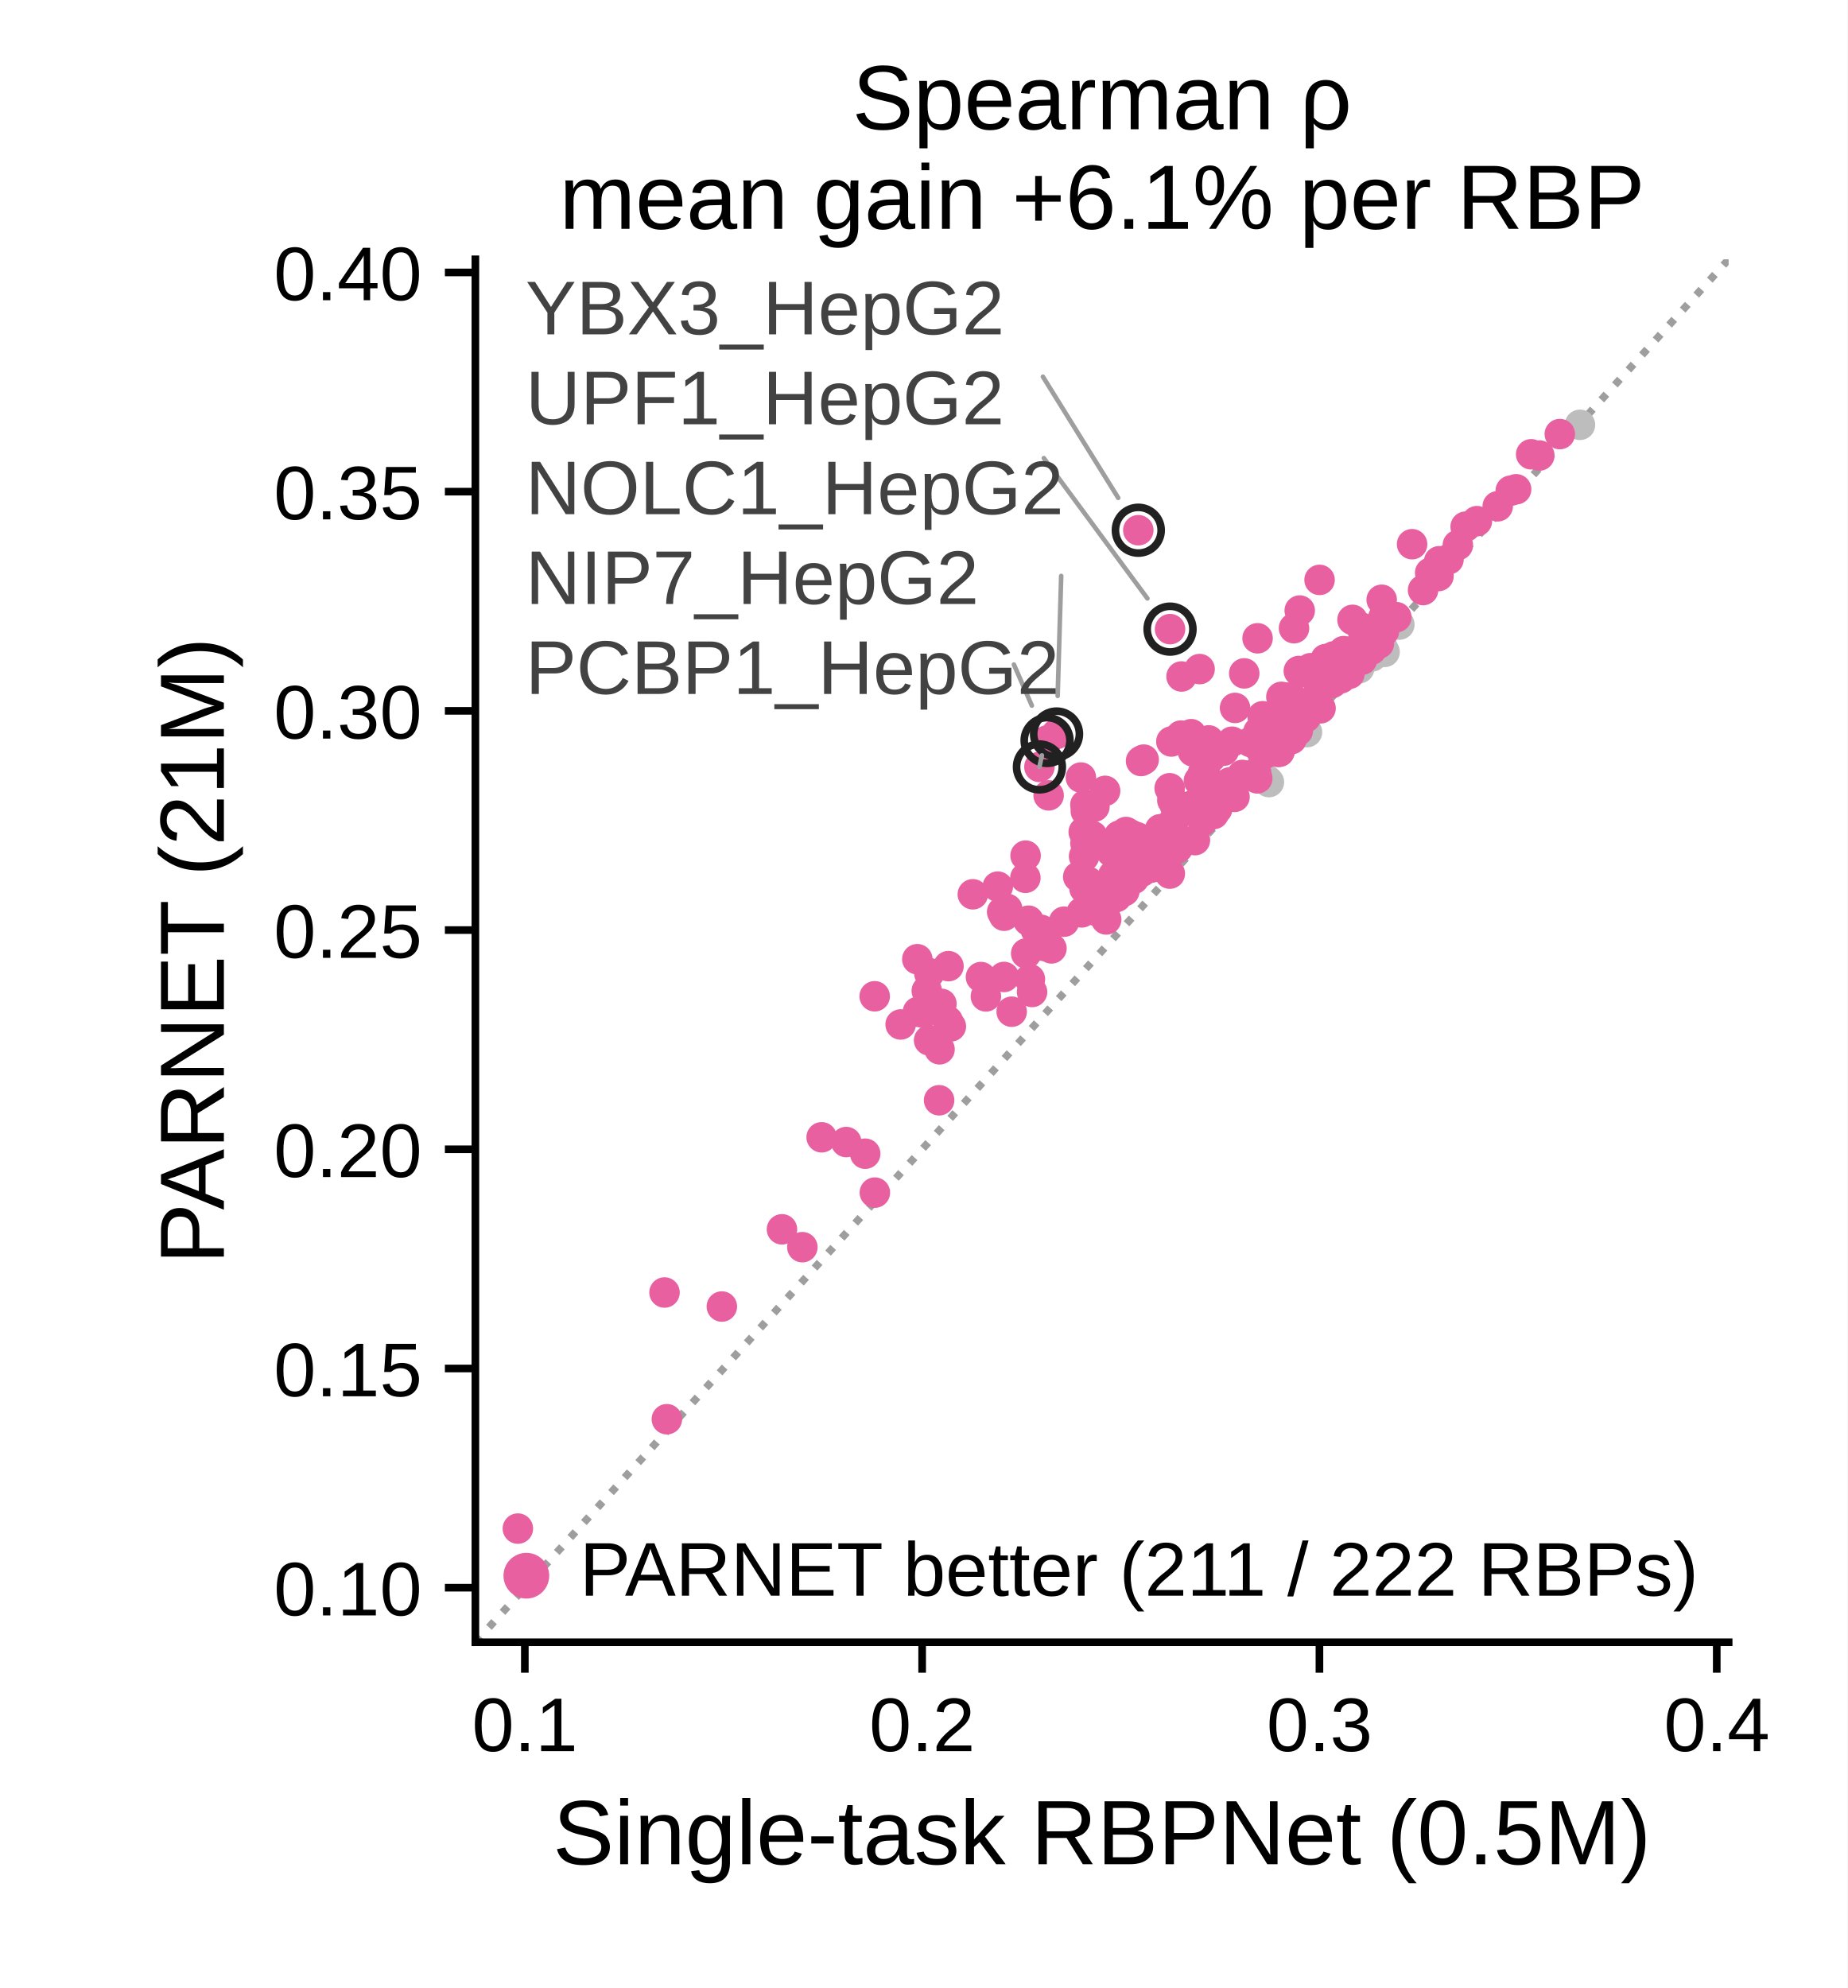
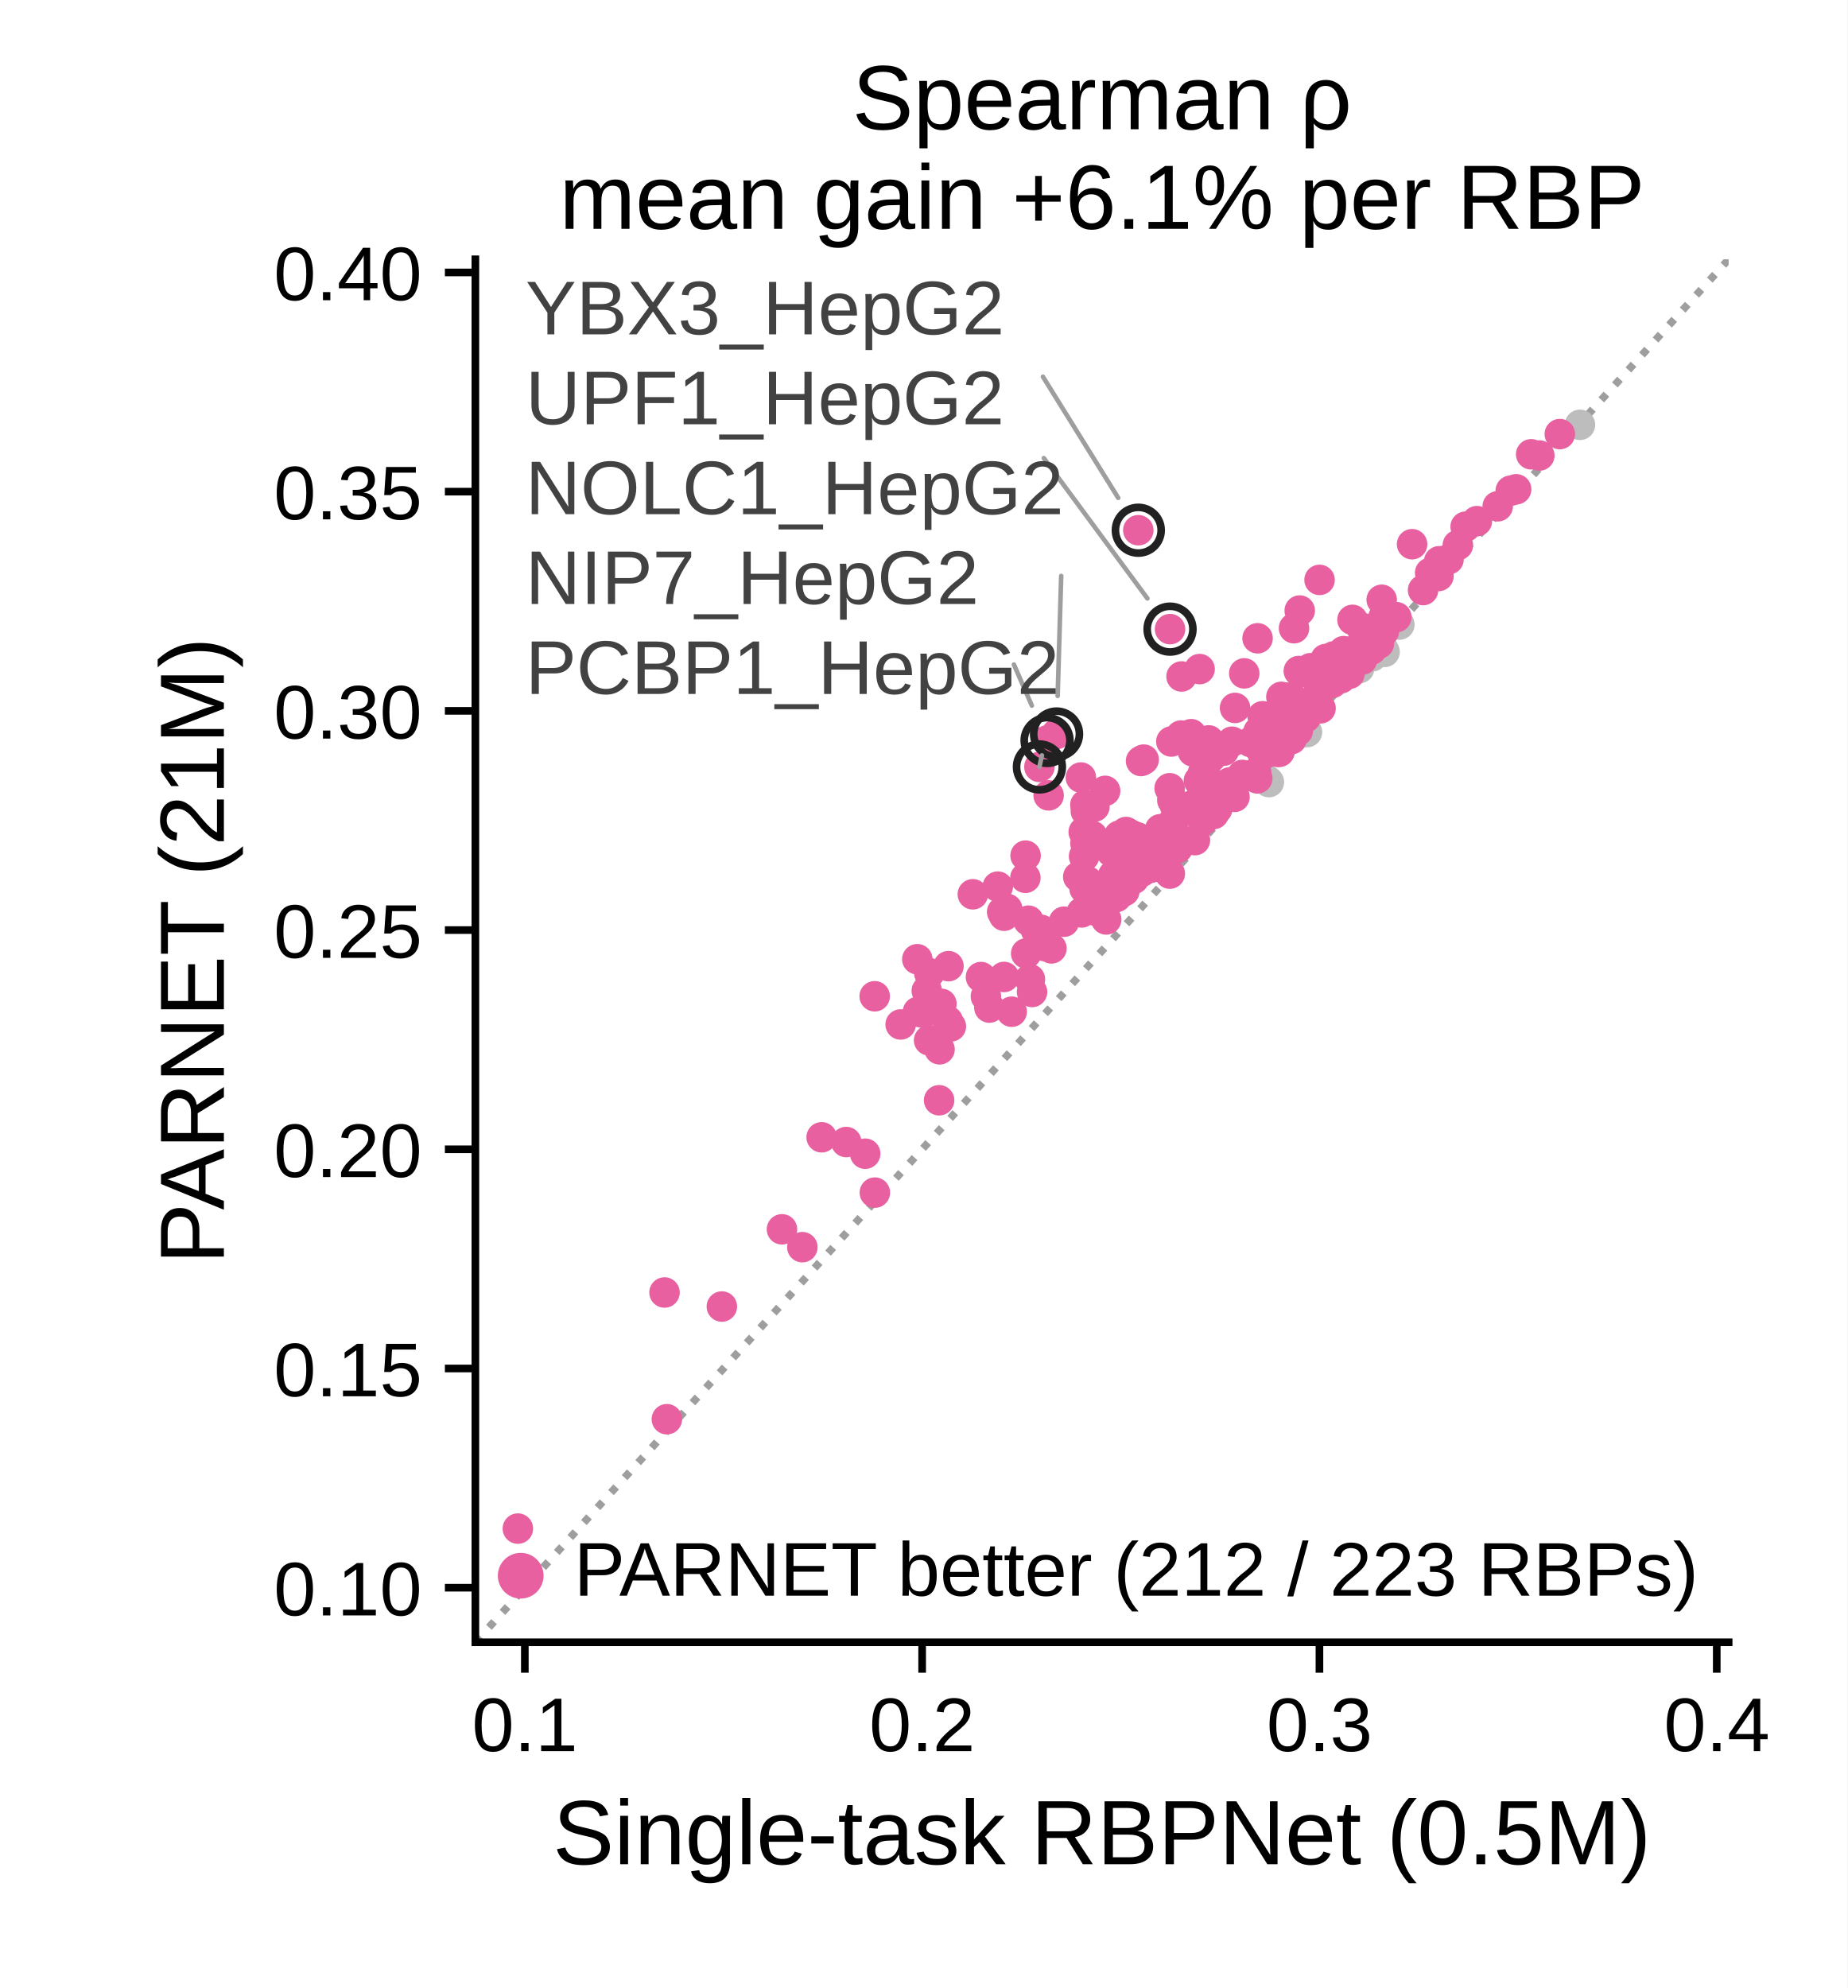
<svg xmlns="http://www.w3.org/2000/svg" xmlns:xlink="http://www.w3.org/1999/xlink" width="121.181pt" height="130.394pt" viewBox="0 0 121.181 130.394" version="1.1">
  <defs>
    <style type="text/css">*{stroke-linejoin: round; stroke-linecap: butt}</style>
  </defs>
  <g id="figure_1">
    <g id="patch_1">
      <path d="M 0 130.394  L 121.181 130.394  L 121.181 0  L 0 0  z " style="fill: #ffffff" />
    </g>
    <g id="axes_1">
      <g id="patch_2">
        <path d="M 31.181 107.717  L 113.386 107.717  L 113.386 17.008  L 31.181 17.008  z " style="fill: #ffffff" />
      </g>
      <g id="line2d_1">
        <path d="M 31.181 107.717  L 113.386 17.008  " clip-path="url(#p904f837d56)" style="fill: none; stroke-dasharray: 0.5,0.825; stroke-dashoffset: 0; stroke: #9e9e9e; stroke-width: 0.5" />
      </g>
      <g id="matplotlib.axis_1">
        <g id="xtick_1">
          <g id="line2d_2">
            <defs>
              <path id="me5752a31cb" d="M 0 0  L 0 2  " style="stroke: #000000; stroke-width: 0.5" />
            </defs>
            <g>
              <use xlink:href="#me5752a31cb" x="34.425" y="107.717" style="stroke: #000000; stroke-width: 0.5" />
            </g>
          </g>
          <g id="text_1">
            <text style="font-size: 5px; font-family: 'Arial', 'Helvetica', 'Liberation Sans', sans-serif; text-anchor: middle" x="34.425" y="114.857" transform="rotate(-0 34.42454 114.8567)">0.1</text>
          </g>
        </g>
        <g id="xtick_2">
          <g id="line2d_3">
            <g>
              <use xlink:href="#me5752a31cb" x="60.485" y="107.717" style="stroke: #000000; stroke-width: 0.5" />
            </g>
          </g>
          <g id="text_2">
            <text style="font-size: 5px; font-family: 'Arial', 'Helvetica', 'Liberation Sans', sans-serif; text-anchor: middle" x="60.485" y="114.857" transform="rotate(-0 60.48478 114.8567)">0.2</text>
          </g>
        </g>
        <g id="xtick_3">
          <g id="line2d_4">
            <g>
              <use xlink:href="#me5752a31cb" x="86.545" y="107.717" style="stroke: #000000; stroke-width: 0.5" />
            </g>
          </g>
          <g id="text_3">
            <text style="font-size: 5px; font-family: 'Arial', 'Helvetica', 'Liberation Sans', sans-serif; text-anchor: middle" x="86.545" y="114.857" transform="rotate(-0 86.54502 114.8567)">0.3</text>
          </g>
        </g>
        <g id="xtick_4">
          <g id="line2d_5">
            <g>
              <use xlink:href="#me5752a31cb" x="112.605" y="107.717" style="stroke: #000000; stroke-width: 0.5" />
            </g>
          </g>
          <g id="text_4">
            <text style="font-size: 5px; font-family: 'Arial', 'Helvetica', 'Liberation Sans', sans-serif; text-anchor: middle" x="112.605" y="114.857" transform="rotate(-0 112.6053 114.8567)">0.4</text>
          </g>
        </g>
        <g id="text_5">
          <text style="font-size: 6px; font-family: 'Arial', 'Helvetica', 'Liberation Sans', sans-serif; text-anchor: middle" x="72.283" y="122.277" transform="rotate(-0 72.28347 122.2771)">Single-task RBPNet (0.5M)</text>
        </g>
      </g>
      <g id="matplotlib.axis_2">
        <g id="ytick_1">
          <g id="line2d_6">
            <defs>
              <path id="me5e452b302" d="M 0 0  L -2 0  " style="stroke: #000000; stroke-width: 0.5" />
            </defs>
            <g>
              <use xlink:href="#me5e452b302" x="31.181" y="104.138" style="stroke: #000000; stroke-width: 0.5" />
            </g>
          </g>
          <g id="text_6">
            <text style="font-size: 5px; font-family: 'Arial', 'Helvetica', 'Liberation Sans', sans-serif; text-anchor: end" x="27.681" y="105.958" transform="rotate(-0 27.6811 105.9576)">0.10</text>
          </g>
        </g>
        <g id="ytick_2">
          <g id="line2d_7">
            <g>
              <use xlink:href="#me5e452b302" x="31.181" y="89.76" style="stroke: #000000; stroke-width: 0.5" />
            </g>
          </g>
          <g id="text_7">
            <text style="font-size: 5px; font-family: 'Arial', 'Helvetica', 'Liberation Sans', sans-serif; text-anchor: end" x="27.681" y="91.58" transform="rotate(-0 27.6811 91.57957)">0.15</text>
          </g>
        </g>
        <g id="ytick_3">
          <g id="line2d_8">
            <g>
              <use xlink:href="#me5e452b302" x="31.181" y="75.381" style="stroke: #000000; stroke-width: 0.5" />
            </g>
          </g>
          <g id="text_8">
            <text style="font-size: 5px; font-family: 'Arial', 'Helvetica', 'Liberation Sans', sans-serif; text-anchor: end" x="27.681" y="77.202" transform="rotate(-0 27.6811 77.20151)">0.20</text>
          </g>
        </g>
        <g id="ytick_4">
          <g id="line2d_9">
            <g>
              <use xlink:href="#me5e452b302" x="31.181" y="61.003" style="stroke: #000000; stroke-width: 0.5" />
            </g>
          </g>
          <g id="text_9">
            <text style="font-size: 5px; font-family: 'Arial', 'Helvetica', 'Liberation Sans', sans-serif; text-anchor: end" x="27.681" y="62.823" transform="rotate(-0 27.6811 62.82344)">0.25</text>
          </g>
        </g>
        <g id="ytick_5">
          <g id="line2d_10">
            <g>
              <use xlink:href="#me5e452b302" x="31.181" y="46.625" style="stroke: #000000; stroke-width: 0.5" />
            </g>
          </g>
          <g id="text_10">
            <text style="font-size: 5px; font-family: 'Arial', 'Helvetica', 'Liberation Sans', sans-serif; text-anchor: end" x="27.681" y="48.445" transform="rotate(-0 27.6811 48.44538)">0.30</text>
          </g>
        </g>
        <g id="ytick_6">
          <g id="line2d_11">
            <g>
              <use xlink:href="#me5e452b302" x="31.181" y="32.247" style="stroke: #000000; stroke-width: 0.5" />
            </g>
          </g>
          <g id="text_11">
            <text style="font-size: 5px; font-family: 'Arial', 'Helvetica', 'Liberation Sans', sans-serif; text-anchor: end" x="27.681" y="34.067" transform="rotate(-0 27.6811 34.06732)">0.35</text>
          </g>
        </g>
        <g id="ytick_7">
          <g id="line2d_12">
            <g>
              <use xlink:href="#me5e452b302" x="31.181" y="17.869" style="stroke: #000000; stroke-width: 0.5" />
            </g>
          </g>
          <g id="text_12">
            <text style="font-size: 5px; font-family: 'Arial', 'Helvetica', 'Liberation Sans', sans-serif; text-anchor: end" x="27.681" y="19.689" transform="rotate(-0 27.6811 19.68925)">0.40</text>
          </g>
        </g>
        <g id="text_13">
          <text style="font-size: 6px; font-family: 'Arial', 'Helvetica', 'Liberation Sans', sans-serif; text-anchor: middle" x="14.688" y="62.362" transform="rotate(-90 14.68782 62.36221)">PARNET (21M)</text>
        </g>
      </g>
      <g id="PathCollection_1">
        <defs>
          <path id="mf2c2e0ef51" d="M 0 1  C 0.265 1 0.52 0.895 0.707 0.707  C 0.895 0.52 1 0.265 1 0  C 1 -0.265 0.895 -0.52 0.707 -0.707  C 0.52 -0.895 0.265 -1 0 -1  C -0.265 -1 -0.52 -0.895 -0.707 -0.707  C -0.895 -0.52 -1 -0.265 -1 0  C -1 0.265 -0.895 0.52 -0.707 0.707  C -0.52 0.895 -0.265 1 0 1  z " />
        </defs>
        <g clip-path="url(#p904f837d56)">
          <use xlink:href="#mf2c2e0ef51" x="89.151" y="43.833" style="fill: #bdbdbd" />
          <use xlink:href="#mf2c2e0ef51" x="90.819" y="42.758" style="fill: #bdbdbd" />
          <use xlink:href="#mf2c2e0ef51" x="90.008" y="43.048" style="fill: #bdbdbd" />
          <use xlink:href="#mf2c2e0ef51" x="85.729" y="48.02" style="fill: #bdbdbd" />
          <use xlink:href="#mf2c2e0ef51" x="90.438" y="42.487" style="fill: #bdbdbd" />
          <use xlink:href="#mf2c2e0ef51" x="90.694" y="42.516" style="fill: #bdbdbd" />
          <use xlink:href="#mf2c2e0ef51" x="103.633" y="27.865" style="fill: #bdbdbd" />
          <use xlink:href="#mf2c2e0ef51" x="91.786" y="40.966" style="fill: #bdbdbd" />
          <use xlink:href="#mf2c2e0ef51" x="90.386" y="42.7" style="fill: #bdbdbd" />
          <use xlink:href="#mf2c2e0ef51" x="83.23" y="51.298" style="fill: #bdbdbd" />
          <use xlink:href="#mf2c2e0ef51" x="83.108" y="51.177" style="fill: #bdbdbd" />
        </g>
      </g>
      <g id="PathCollection_2">
        <defs>
          <path id="mb67d2dc4aa" d="M 0 1  C 0.265 1 0.52 0.895 0.707 0.707  C 0.895 0.52 1 0.265 1 0  C 1 -0.265 0.895 -0.52 0.707 -0.707  C 0.52 -0.895 0.265 -1 0 -1  C -0.265 -1 -0.52 -0.895 -0.707 -0.707  C -0.895 -0.52 -1 -0.265 -1 0  C -1 0.265 -0.895 0.52 -0.707 0.707  C -0.52 0.895 -0.265 1 0 1  z " />
        </defs>
        <g clip-path="url(#p904f837d56)">
          <use xlink:href="#mb67d2dc4aa" x="62.168" y="66.965" style="fill: #e8609f" />
          <use xlink:href="#mb67d2dc4aa" x="66.359" y="66.358" style="fill: #e8609f" />
          <use xlink:href="#mb67d2dc4aa" x="57.373" y="65.346" style="fill: #e8609f" />
          <use xlink:href="#mb67d2dc4aa" x="76.832" y="48.635" style="fill: #e8609f" />
          <use xlink:href="#mb67d2dc4aa" x="82.018" y="48.67" style="fill: #e8609f" />
          <use xlink:href="#mb67d2dc4aa" x="78.685" y="43.885" style="fill: #e8609f" />
          <use xlink:href="#mb67d2dc4aa" x="65.733" y="59.813" style="fill: #e8609f" />
          <use xlink:href="#mb67d2dc4aa" x="72.118" y="59.718" style="fill: #e8609f" />
          <use xlink:href="#mb67d2dc4aa" x="75.016" y="49.823" style="fill: #e8609f" />
          <use xlink:href="#mb67d2dc4aa" x="77.5" y="44.371" style="fill: #e8609f" />
          <use xlink:href="#mb67d2dc4aa" x="77.255" y="55.617" style="fill: #e8609f" />
          <use xlink:href="#mb67d2dc4aa" x="78.672" y="52.831" style="fill: #e8609f" />
          <use xlink:href="#mb67d2dc4aa" x="100.967" y="29.878" style="fill: #e8609f" />
          <use xlink:href="#mb67d2dc4aa" x="88.771" y="42.686" style="fill: #e8609f" />
          <use xlink:href="#mb67d2dc4aa" x="94.4" y="36.814" style="fill: #e8609f" />
          <use xlink:href="#mb67d2dc4aa" x="73.304" y="57.553" style="fill: #e8609f" />
          <use xlink:href="#mb67d2dc4aa" x="60.605" y="66.438" style="fill: #e8609f" />
          <use xlink:href="#mb67d2dc4aa" x="75.438" y="55.281" style="fill: #e8609f" />
          <use xlink:href="#mb67d2dc4aa" x="95.012" y="36.687" style="fill: #e8609f" />
          <use xlink:href="#mb67d2dc4aa" x="83.788" y="47.836" style="fill: #e8609f" />
          <use xlink:href="#mb67d2dc4aa" x="62.213" y="63.37" style="fill: #e8609f" />
          <use xlink:href="#mb67d2dc4aa" x="84.76" y="45.803" style="fill: #e8609f" />
          <use xlink:href="#mb67d2dc4aa" x="82.487" y="41.866" style="fill: #e8609f" />
          <use xlink:href="#mb67d2dc4aa" x="84.877" y="41.205" style="fill: #e8609f" />
          <use xlink:href="#mb67d2dc4aa" x="72.558" y="60.307" style="fill: #e8609f" />
          <use xlink:href="#mb67d2dc4aa" x="65.856" y="64.08" style="fill: #e8609f" />
          <use xlink:href="#mb67d2dc4aa" x="78.907" y="50.694" style="fill: #e8609f" />
          <use xlink:href="#mb67d2dc4aa" x="68.48" y="62.044" style="fill: #e8609f" />
          <use xlink:href="#mb67d2dc4aa" x="77.46" y="48.247" style="fill: #e8609f" />
          <use xlink:href="#mb67d2dc4aa" x="79.282" y="48.563" style="fill: #e8609f" />
          <use xlink:href="#mb67d2dc4aa" x="71.362" y="57.823" style="fill: #e8609f" />
          <use xlink:href="#mb67d2dc4aa" x="71.222" y="53.205" style="fill: #e8609f" />
          <use xlink:href="#mb67d2dc4aa" x="76.72" y="51.701" style="fill: #e8609f" />
          <use xlink:href="#mb67d2dc4aa" x="79.566" y="51.399" style="fill: #e8609f" />
          <use xlink:href="#mb67d2dc4aa" x="74.672" y="54.965" style="fill: #e8609f" />
          <use xlink:href="#mb67d2dc4aa" x="71.649" y="54.832" style="fill: #e8609f" />
          <use xlink:href="#mb67d2dc4aa" x="64.344" y="64.086" style="fill: #e8609f" />
          <use xlink:href="#mb67d2dc4aa" x="68.782" y="52.169" style="fill: #e8609f" />
          <use xlink:href="#mb67d2dc4aa" x="74.367" y="57.648" style="fill: #e8609f" />
          <use xlink:href="#mb67d2dc4aa" x="73.749" y="58.447" style="fill: #e8609f" />
          <use xlink:href="#mb67d2dc4aa" x="79.303" y="52.158" style="fill: #e8609f" />
          <use xlink:href="#mb67d2dc4aa" x="76.757" y="54.611" style="fill: #e8609f" />
          <use xlink:href="#mb67d2dc4aa" x="83.611" y="48.129" style="fill: #e8609f" />
          <use xlink:href="#mb67d2dc4aa" x="60.954" y="63.827" style="fill: #e8609f" />
          <use xlink:href="#mb67d2dc4aa" x="83.454" y="47.019" style="fill: #e8609f" />
          <use xlink:href="#mb67d2dc4aa" x="78.894" y="51.755" style="fill: #e8609f" />
          <use xlink:href="#mb67d2dc4aa" x="87.749" y="44.184" style="fill: #e8609f" />
          <use xlink:href="#mb67d2dc4aa" x="63.81" y="58.657" style="fill: #e8609f" />
          <use xlink:href="#mb67d2dc4aa" x="89.3" y="41.17" style="fill: #e8609f" />
          <use xlink:href="#mb67d2dc4aa" x="90.733" y="40.515" style="fill: #e8609f" />
          <use xlink:href="#mb67d2dc4aa" x="81.01" y="46.433" style="fill: #e8609f" />
          <use xlink:href="#mb67d2dc4aa" x="84.507" y="45.757" style="fill: #e8609f" />
          <use xlink:href="#mb67d2dc4aa" x="69.793" y="60.454" style="fill: #e8609f" />
          <use xlink:href="#mb67d2dc4aa" x="72.918" y="57.978" style="fill: #e8609f" />
          <use xlink:href="#mb67d2dc4aa" x="84.048" y="45.708" style="fill: #e8609f" />
          <use xlink:href="#mb67d2dc4aa" x="70.898" y="50.999" style="fill: #e8609f" />
          <use xlink:href="#mb67d2dc4aa" x="70.724" y="57.51" style="fill: #e8609f" />
          <use xlink:href="#mb67d2dc4aa" x="82.818" y="46.979" style="fill: #e8609f" />
          <use xlink:href="#mb67d2dc4aa" x="86.381" y="45.625" style="fill: #e8609f" />
          <use xlink:href="#mb67d2dc4aa" x="78.378" y="55.105" style="fill: #e8609f" />
          <use xlink:href="#mb67d2dc4aa" x="90.777" y="41.392" style="fill: #e8609f" />
          <use xlink:href="#mb67d2dc4aa" x="88.713" y="40.656" style="fill: #e8609f" />
          <use xlink:href="#mb67d2dc4aa" x="88.132" y="42.709" style="fill: #e8609f" />
          <use xlink:href="#mb67d2dc4aa" x="96.135" y="34.545" style="fill: #e8609f" />
          <use xlink:href="#mb67d2dc4aa" x="68.282" y="60.986" style="fill: #e8609f" />
          <use xlink:href="#mb67d2dc4aa" x="65.861" y="60.063" style="fill: #e8609f" />
          <use xlink:href="#mb67d2dc4aa" x="73.072" y="58.884" style="fill: #e8609f" />
          <use xlink:href="#mb67d2dc4aa" x="71.198" y="55.315" style="fill: #e8609f" />
          <use xlink:href="#mb67d2dc4aa" x="102.311" y="28.472" style="fill: #e8609f" />
          <use xlink:href="#mb67d2dc4aa" x="96.873" y="34.183" style="fill: #e8609f" />
          <use xlink:href="#mb67d2dc4aa" x="78.638" y="51.209" style="fill: #e8609f" />
          <use xlink:href="#mb67d2dc4aa" x="78.208" y="52.825" style="fill: #e8609f" />
          <use xlink:href="#mb67d2dc4aa" x="87.543" y="44.003" style="fill: #e8609f" />
          <use xlink:href="#mb67d2dc4aa" x="89.461" y="41.849" style="fill: #e8609f" />
          <use xlink:href="#mb67d2dc4aa" x="82.467" y="51.054" style="fill: #e8609f" />
          <use xlink:href="#mb67d2dc4aa" x="76.731" y="57.3" style="fill: #e8609f" />
          <use xlink:href="#mb67d2dc4aa" x="82.396" y="50.689" style="fill: #e8609f" />
          <use xlink:href="#mb67d2dc4aa" x="89.336" y="43.272" style="fill: #e8609f" />
          <use xlink:href="#mb67d2dc4aa" x="85.654" y="47.048" style="fill: #e8609f" />
          <use xlink:href="#mb67d2dc4aa" x="84.757" y="47.983" style="fill: #e8609f" />
          <use xlink:href="#mb67d2dc4aa" x="72.605" y="59.034" style="fill: #e8609f" />
          <use xlink:href="#mb67d2dc4aa" x="90.444" y="42.211" style="fill: #e8609f" />
          <use xlink:href="#mb67d2dc4aa" x="93.342" y="38.703" style="fill: #e8609f" />
          <use xlink:href="#mb67d2dc4aa" x="85.362" y="44.106" style="fill: #e8609f" />
          <use xlink:href="#mb67d2dc4aa" x="90.629" y="39.339" style="fill: #e8609f" />
          <use xlink:href="#mb67d2dc4aa" x="85.956" y="43.827" style="fill: #e8609f" />
          <use xlink:href="#mb67d2dc4aa" x="87.481" y="43.054" style="fill: #e8609f" />
          <use xlink:href="#mb67d2dc4aa" x="85.125" y="47.931" style="fill: #e8609f" />
          <use xlink:href="#mb67d2dc4aa" x="82.938" y="49.452" style="fill: #e8609f" />
          <use xlink:href="#mb67d2dc4aa" x="94.353" y="37.783" style="fill: #e8609f" />
          <use xlink:href="#mb67d2dc4aa" x="87.397" y="44.788" style="fill: #e8609f" />
          <use xlink:href="#mb67d2dc4aa" x="78.245" y="49.285" style="fill: #e8609f" />
          <use xlink:href="#mb67d2dc4aa" x="71.138" y="58.283" style="fill: #e8609f" />
          <use xlink:href="#mb67d2dc4aa" x="60.169" y="62.916" style="fill: #e8609f" />
          <use xlink:href="#mb67d2dc4aa" x="64.667" y="65.354" style="fill: #e8609f" />
          <use xlink:href="#mb67d2dc4aa" x="80.275" y="49.236" style="fill: #e8609f" />
          <use xlink:href="#mb67d2dc4aa" x="76.097" y="54.392" style="fill: #e8609f" />
          <use xlink:href="#mb67d2dc4aa" x="86.138" y="44.006" style="fill: #e8609f" />
          <use xlink:href="#mb67d2dc4aa" x="76.97" y="53.898" style="fill: #e8609f" />
          <use xlink:href="#mb67d2dc4aa" x="83.817" y="49.317" style="fill: #e8609f" />
          <use xlink:href="#mb67d2dc4aa" x="86.284" y="46.274" style="fill: #e8609f" />
          <use xlink:href="#mb67d2dc4aa" x="80.809" y="48.65" style="fill: #e8609f" />
          <use xlink:href="#mb67d2dc4aa" x="79.147" y="52.192" style="fill: #e8609f" />
          <use xlink:href="#mb67d2dc4aa" x="77.075" y="52.86" style="fill: #e8609f" />
          <use xlink:href="#mb67d2dc4aa" x="67.943" y="60.989" style="fill: #e8609f" />
          <use xlink:href="#mb67d2dc4aa" x="68.681" y="48.569" style="fill: #e8609f" />
          <use xlink:href="#mb67d2dc4aa" x="73.786" y="56.644" style="fill: #e8609f" />
          <use xlink:href="#mb67d2dc4aa" x="82.678" y="48.411" style="fill: #e8609f" />
          <use xlink:href="#mb67d2dc4aa" x="71.787" y="52.909" style="fill: #e8609f" />
          <use xlink:href="#mb67d2dc4aa" x="69.301" y="48.144" style="fill: #e8609f" />
          <use xlink:href="#mb67d2dc4aa" x="73.859" y="54.571" style="fill: #e8609f" />
          <use xlink:href="#mb67d2dc4aa" x="59.075" y="67.195" style="fill: #e8609f" />
          <use xlink:href="#mb67d2dc4aa" x="51.291" y="80.632" style="fill: #e8609f" />
          <use xlink:href="#mb67d2dc4aa" x="81.612" y="44.167" style="fill: #e8609f" />
          <use xlink:href="#mb67d2dc4aa" x="85.841" y="43.965" style="fill: #e8609f" />
          <use xlink:href="#mb67d2dc4aa" x="68.178" y="50.303" style="fill: #e8609f" />
          <use xlink:href="#mb67d2dc4aa" x="71.107" y="56.164" style="fill: #e8609f" />
          <use xlink:href="#mb67d2dc4aa" x="88.015" y="43.387" style="fill: #e8609f" />
          <use xlink:href="#mb67d2dc4aa" x="61.751" y="65.843" style="fill: #e8609f" />
          <use xlink:href="#mb67d2dc4aa" x="73.236" y="58.832" style="fill: #e8609f" />
          <use xlink:href="#mb67d2dc4aa" x="99.447" y="32.092" style="fill: #e8609f" />
          <use xlink:href="#mb67d2dc4aa" x="79.428" y="49.679" style="fill: #e8609f" />
          <use xlink:href="#mb67d2dc4aa" x="90.603" y="40.995" style="fill: #e8609f" />
          <use xlink:href="#mb67d2dc4aa" x="90.178" y="42.047" style="fill: #e8609f" />
          <use xlink:href="#mb67d2dc4aa" x="89.87" y="42.177" style="fill: #e8609f" />
          <use xlink:href="#mb67d2dc4aa" x="86.29" y="43.856" style="fill: #e8609f" />
          <use xlink:href="#mb67d2dc4aa" x="83.574" y="47.123" style="fill: #e8609f" />
          <use xlink:href="#mb67d2dc4aa" x="86.74" y="44.65" style="fill: #e8609f" />
          <use xlink:href="#mb67d2dc4aa" x="80.205" y="52.04" style="fill: #e8609f" />
          <use xlink:href="#mb67d2dc4aa" x="66.062" y="59.614" style="fill: #e8609f" />
          <use xlink:href="#mb67d2dc4aa" x="80.468" y="52.29" style="fill: #e8609f" />
          <use xlink:href="#mb67d2dc4aa" x="84.718" y="48.48" style="fill: #e8609f" />
          <use xlink:href="#mb67d2dc4aa" x="79.837" y="53.061" style="fill: #e8609f" />
          <use xlink:href="#mb67d2dc4aa" x="80.486" y="51.54" style="fill: #e8609f" />
          <use xlink:href="#mb67d2dc4aa" x="87.512" y="43.859" style="fill: #e8609f" />
          <use xlink:href="#mb67d2dc4aa" x="76.499" y="56.233" style="fill: #e8609f" />
          <use xlink:href="#mb67d2dc4aa" x="61.598" y="72.167" style="fill: #e8609f" />
          <use xlink:href="#mb67d2dc4aa" x="78.886" y="53.837" style="fill: #e8609f" />
          <use xlink:href="#mb67d2dc4aa" x="60.79" y="64.989" style="fill: #e8609f" />
          <use xlink:href="#mb67d2dc4aa" x="86.553" y="38.036" style="fill: #e8609f" />
          <use xlink:href="#mb67d2dc4aa" x="71.193" y="52.788" style="fill: #e8609f" />
          <use xlink:href="#mb67d2dc4aa" x="91.588" y="40.48" style="fill: #e8609f" />
          <use xlink:href="#mb67d2dc4aa" x="85.55" y="46.582" style="fill: #e8609f" />
          <use xlink:href="#mb67d2dc4aa" x="82.712" y="49.208" style="fill: #e8609f" />
          <use xlink:href="#mb67d2dc4aa" x="60.211" y="66.366" style="fill: #e8609f" />
          <use xlink:href="#mb67d2dc4aa" x="74.844" y="49.915" style="fill: #e8609f" />
          <use xlink:href="#mb67d2dc4aa" x="55.507" y="74.907" style="fill: #e8609f" />
          <use xlink:href="#mb67d2dc4aa" x="57.384" y="78.225" style="fill: #e8609f" />
          <use xlink:href="#mb67d2dc4aa" x="71.792" y="59.715" style="fill: #e8609f" />
          <use xlink:href="#mb67d2dc4aa" x="47.348" y="85.696" style="fill: #e8609f" />
          <use xlink:href="#mb67d2dc4aa" x="83.939" y="49.231" style="fill: #e8609f" />
          <use xlink:href="#mb67d2dc4aa" x="79.608" y="53.392" style="fill: #e8609f" />
          <use xlink:href="#mb67d2dc4aa" x="43.741" y="93.087" style="fill: #e8609f" />
          <use xlink:href="#mb67d2dc4aa" x="80.137" y="52.072" style="fill: #e8609f" />
          <use xlink:href="#mb67d2dc4aa" x="81.487" y="50.829" style="fill: #e8609f" />
          <use xlink:href="#mb67d2dc4aa" x="67.459" y="60.388" style="fill: #e8609f" />
          <use xlink:href="#mb67d2dc4aa" x="76.895" y="52.486" style="fill: #e8609f" />
          <use xlink:href="#mb67d2dc4aa" x="92.622" y="35.695" style="fill: #e8609f" />
          <use xlink:href="#mb67d2dc4aa" x="83.199" y="48.526" style="fill: #e8609f" />
          <use xlink:href="#mb67d2dc4aa" x="87.95" y="44.492" style="fill: #e8609f" />
          <use xlink:href="#mb67d2dc4aa" x="81.237" y="51.137" style="fill: #e8609f" />
          <use xlink:href="#mb67d2dc4aa" x="67.271" y="56.121" style="fill: #e8609f" />
          <use xlink:href="#mb67d2dc4aa" x="72.488" y="51.873" style="fill: #e8609f" />
          <use xlink:href="#mb67d2dc4aa" x="80.666" y="51.318" style="fill: #e8609f" />
          <use xlink:href="#mb67d2dc4aa" x="74.529" y="54.896" style="fill: #e8609f" />
          <use xlink:href="#mb67d2dc4aa" x="56.75" y="75.672" style="fill: #e8609f" />
          <use xlink:href="#mb67d2dc4aa" x="85.023" y="46.421" style="fill: #e8609f" />
          <use xlink:href="#mb67d2dc4aa" x="71.083" y="54.571" style="fill: #e8609f" />
          <use xlink:href="#mb67d2dc4aa" x="98.238" y="33.208" style="fill: #e8609f" />
          <use xlink:href="#mb67d2dc4aa" x="70.953" y="59.845" style="fill: #e8609f" />
+           <use xlink:href="#mb67d2dc4aa" x="64.894" y="66.087" style="fill: #e8609f" />
          <use xlink:href="#mb67d2dc4aa" x="89.964" y="42.605" style="fill: #e8609f" />
          <use xlink:href="#mb67d2dc4aa" x="81.046" y="51.235" style="fill: #e8609f" />
          <use xlink:href="#mb67d2dc4aa" x="88.513" y="44.193" style="fill: #e8609f" />
          <use xlink:href="#mb67d2dc4aa" x="43.587" y="84.776" style="fill: #e8609f" />
          <use xlink:href="#mb67d2dc4aa" x="67.31" y="62.539" style="fill: #e8609f" />
          <use xlink:href="#mb67d2dc4aa" x="83.918" y="49.311" style="fill: #e8609f" />
          <use xlink:href="#mb67d2dc4aa" x="86.618" y="46.459" style="fill: #e8609f" />
          <use xlink:href="#mb67d2dc4aa" x="78.917" y="53.639" style="fill: #e8609f" />
          <use xlink:href="#mb67d2dc4aa" x="74.146" y="54.735" style="fill: #e8609f" />
          <use xlink:href="#mb67d2dc4aa" x="78.13" y="48.155" style="fill: #e8609f" />
          <use xlink:href="#mb67d2dc4aa" x="76.507" y="54.3" style="fill: #e8609f" />
          <use xlink:href="#mb67d2dc4aa" x="73.017" y="57.423" style="fill: #e8609f" />
          <use xlink:href="#mb67d2dc4aa" x="82.983" y="49.372" style="fill: #e8609f" />
          <use xlink:href="#mb67d2dc4aa" x="74.888" y="57.179" style="fill: #e8609f" />
          <use xlink:href="#mb67d2dc4aa" x="80.976" y="52.267" style="fill: #e8609f" />
          <use xlink:href="#mb67d2dc4aa" x="85.294" y="47.016" style="fill: #e8609f" />
          <use xlink:href="#mb67d2dc4aa" x="95.624" y="35.753" style="fill: #e8609f" />
          <use xlink:href="#mb67d2dc4aa" x="93.808" y="37.57" style="fill: #e8609f" />
          <use xlink:href="#mb67d2dc4aa" x="76.746" y="41.265" style="fill: #e8609f" />
          <use xlink:href="#mb67d2dc4aa" x="85.252" y="40.046" style="fill: #e8609f" />
          <use xlink:href="#mb67d2dc4aa" x="65.447" y="58.154" style="fill: #e8609f" />
          <use xlink:href="#mb67d2dc4aa" x="61.626" y="68.825" style="fill: #e8609f" />
          <use xlink:href="#mb67d2dc4aa" x="33.968" y="100.261" style="fill: #e8609f" />
          <use xlink:href="#mb67d2dc4aa" x="52.628" y="81.803" style="fill: #e8609f" />
          <use xlink:href="#mb67d2dc4aa" x="67.258" y="57.576" style="fill: #e8609f" />
          <use xlink:href="#mb67d2dc4aa" x="62.369" y="67.321" style="fill: #e8609f" />
          <use xlink:href="#mb67d2dc4aa" x="60.941" y="68.236" style="fill: #e8609f" />
          <use xlink:href="#mb67d2dc4aa" x="67.696" y="65.064" style="fill: #e8609f" />
          <use xlink:href="#mb67d2dc4aa" x="68.967" y="62.205" style="fill: #e8609f" />
          <use xlink:href="#mb67d2dc4aa" x="74.94" y="56.618" style="fill: #e8609f" />
          <use xlink:href="#mb67d2dc4aa" x="75.495" y="56.914" style="fill: #e8609f" />
          <use xlink:href="#mb67d2dc4aa" x="74.664" y="34.778" style="fill: #e8609f" />
          <use xlink:href="#mb67d2dc4aa" x="100.433" y="29.797" style="fill: #e8609f" />
          <use xlink:href="#mb67d2dc4aa" x="72.9" y="55.868" style="fill: #e8609f" />
          <use xlink:href="#mb67d2dc4aa" x="82.547" y="47.991" style="fill: #e8609f" />
          <use xlink:href="#mb67d2dc4aa" x="73.405" y="54.815" style="fill: #e8609f" />
          <use xlink:href="#mb67d2dc4aa" x="53.894" y="74.596" style="fill: #e8609f" />
          <use xlink:href="#mb67d2dc4aa" x="99.093" y="32.184" style="fill: #e8609f" />
          <use xlink:href="#mb67d2dc4aa" x="86.957" y="43.226" style="fill: #e8609f" />
          <use xlink:href="#mb67d2dc4aa" x="85.192" y="44.011" style="fill: #e8609f" />
          <use xlink:href="#mb67d2dc4aa" x="67.555" y="64.227" style="fill: #e8609f" />
        </g>
      </g>
      <g id="patch_3">
        <path d="M 31.181 107.717  L 31.181 17.008  " style="fill: none; stroke: #000000; stroke-width: 0.5; stroke-linejoin: miter; stroke-linecap: square" />
      </g>
      <g id="patch_4">
        <path d="M 31.181 107.717  L 113.386 107.717  " style="fill: none; stroke: #000000; stroke-width: 0.5; stroke-linejoin: miter; stroke-linecap: square" />
      </g>
      <g id="PathCollection_3">
        <defs>
          <path id="C0_0_18f11ebd76" d="M 0 1.5  C 0.398 1.5 0.779 1.342 1.061 1.061  C 1.342 0.779 1.5 0.398 1.5 -0  C 1.5 -0.398 1.342 -0.779 1.061 -1.061  C 0.779 -1.342 0.398 -1.5 0 -1.5  C -0.398 -1.5 -0.779 -1.342 -1.061 -1.061  C -1.342 -0.779 -1.5 -0.398 -1.5 0  C -1.5 0.398 -1.342 0.779 -1.061 1.061  C -0.779 1.342 -0.398 1.5 0 1.5  z " />
        </defs>
        <g clip-path="url(#p904f837d56)">
          <use xlink:href="#C0_0_18f11ebd76" x="74.664" y="34.778" style="fill: none; stroke: #212121; stroke-width: 0.5" />
        </g>
        <g clip-path="url(#p904f837d56)">
          <use xlink:href="#C0_0_18f11ebd76" x="68.681" y="48.569" style="fill: none; stroke: #212121; stroke-width: 0.5" />
        </g>
        <g clip-path="url(#p904f837d56)">
          <use xlink:href="#C0_0_18f11ebd76" x="69.301" y="48.144" style="fill: none; stroke: #212121; stroke-width: 0.5" />
        </g>
        <g clip-path="url(#p904f837d56)">
          <use xlink:href="#C0_0_18f11ebd76" x="68.178" y="50.303" style="fill: none; stroke: #212121; stroke-width: 0.5" />
        </g>
        <g clip-path="url(#p904f837d56)">
          <use xlink:href="#C0_0_18f11ebd76" x="76.746" y="41.265" style="fill: none; stroke: #212121; stroke-width: 0.5" />
        </g>
      </g>
      <g id="text_14">
        <text style="font-size: 6px; font-family: 'Arial', 'Helvetica', 'Liberation Sans', sans-serif" transform="translate(55.903 8.477601)">Spearman ρ</text>
        <text style="font-size: 6px; font-family: 'Arial', 'Helvetica', 'Liberation Sans', sans-serif" transform="translate(36.6805 15.00787)">mean gain +6.1% per RBP</text>
      </g>
      <g id="patch_5">
        <path d="M 68.407 24.708  Q 70.876 28.682 73.346 32.656  " style="fill: none; stroke: #9e9e9e; stroke-width: 0.3; stroke-linecap: round" />
      </g>
      <g id="text_15">
        <text style="font-size: 5px; font-family: 'Arial', 'Helvetica', 'Liberation Sans', sans-serif; text-anchor: start; fill: #424242" x="34.469" y="21.93" transform="rotate(-0 34.46929 21.93017)">YBX3_HepG2</text>
      </g>
      <g id="patch_6">
        <path d="M 68.467 30.048  Q 71.864 34.65 75.261 39.252  " style="fill: none; stroke: #9e9e9e; stroke-width: 0.3; stroke-linecap: round" />
      </g>
      <g id="text_16">
        <text style="font-size: 5px; font-family: 'Arial', 'Helvetica', 'Liberation Sans', sans-serif; text-anchor: start; fill: #424242" x="34.469" y="27.826" transform="rotate(-0 34.46929 27.82623)">UPF1_HepG2</text>
      </g>
      <g id="patch_7">
        <path d="M 69.606 37.777  Q 69.49 41.712 69.374 45.646  " style="fill: none; stroke: #9e9e9e; stroke-width: 0.3; stroke-linecap: round" />
      </g>
      <g id="text_17">
        <text style="font-size: 5px; font-family: 'Arial', 'Helvetica', 'Liberation Sans', sans-serif; text-anchor: start; fill: #424242" x="34.469" y="33.724" transform="rotate(-0 34.46929 33.72371)">NOLC1_HepG2</text>
      </g>
      <g id="patch_8">
        <path d="M 66.505 43.588  Q 67.093 44.934 67.681 46.28  " style="fill: none; stroke: #9e9e9e; stroke-width: 0.3; stroke-linecap: round" />
      </g>
      <g id="text_18">
        <text style="font-size: 5px; font-family: 'Arial', 'Helvetica', 'Liberation Sans', sans-serif; text-anchor: start; fill: #424242" x="34.469" y="39.618" transform="rotate(-0 34.46929 39.61836)">NIP7_HepG2</text>
      </g>
      <g id="patch_9">
        <path d="M 68.341 49.546  Q 68.259 49.925 68.178 50.303  " style="fill: none; stroke: #9e9e9e; stroke-width: 0.3; stroke-linecap: round" />
      </g>
      <g id="text_19">
        <text style="font-size: 5px; font-family: 'Arial', 'Helvetica', 'Liberation Sans', sans-serif; text-anchor: start; fill: #424242" x="34.469" y="45.514" transform="rotate(-0 34.46929 45.51442)">PCBP1_HepG2</text>
      </g>
      <g id="legend_1">
        <g id="PathCollection_4">
          <defs>
            <path id="me89a82cb73" d="M 0 1.5  C 0.398 1.5 0.779 1.342 1.061 1.061  C 1.342 0.779 1.5 0.398 1.5 0  C 1.5 -0.398 1.342 -0.779 1.061 -1.061  C 0.779 -1.342 0.398 -1.5 0 -1.5  C -0.398 -1.5 -0.779 -1.342 -1.061 -1.061  C -1.342 -0.779 -1.5 -0.398 -1.5 0  C -1.5 0.398 -1.342 0.779 -1.061 1.061  C -0.779 1.342 -0.398 1.5 0 1.5  z " />
          </defs>
          <g>
-             <use xlink:href="#me89a82cb73" x="34.525" y="103.352" style="fill: #e8609f" />
+             <use xlink:href="#me89a82cb73" x="34.154" y="103.352" style="fill: #e8609f" />
          </g>
        </g>
        <g id="text_20">
-           <text style="font-size: 5px; font-family: 'Arial', 'Helvetica', 'Liberation Sans', sans-serif; text-anchor: start" x="38.025" y="104.664" transform="rotate(-0 38.02489 104.6642)">PARNET better (211 / 222 RBPs)</text>
+           <text style="font-size: 5px; font-family: 'Arial', 'Helvetica', 'Liberation Sans', sans-serif; text-anchor: start" x="37.654" y="104.664" transform="rotate(-0 37.6538 104.6642)">PARNET better (212 / 223 RBPs)</text>
        </g>
      </g>
    </g>
  </g>
  <defs>
    <clipPath id="p904f837d56">
      <rect x="31.181" y="17.008" width="82.205" height="90.709" />
    </clipPath>
  </defs>
</svg>
